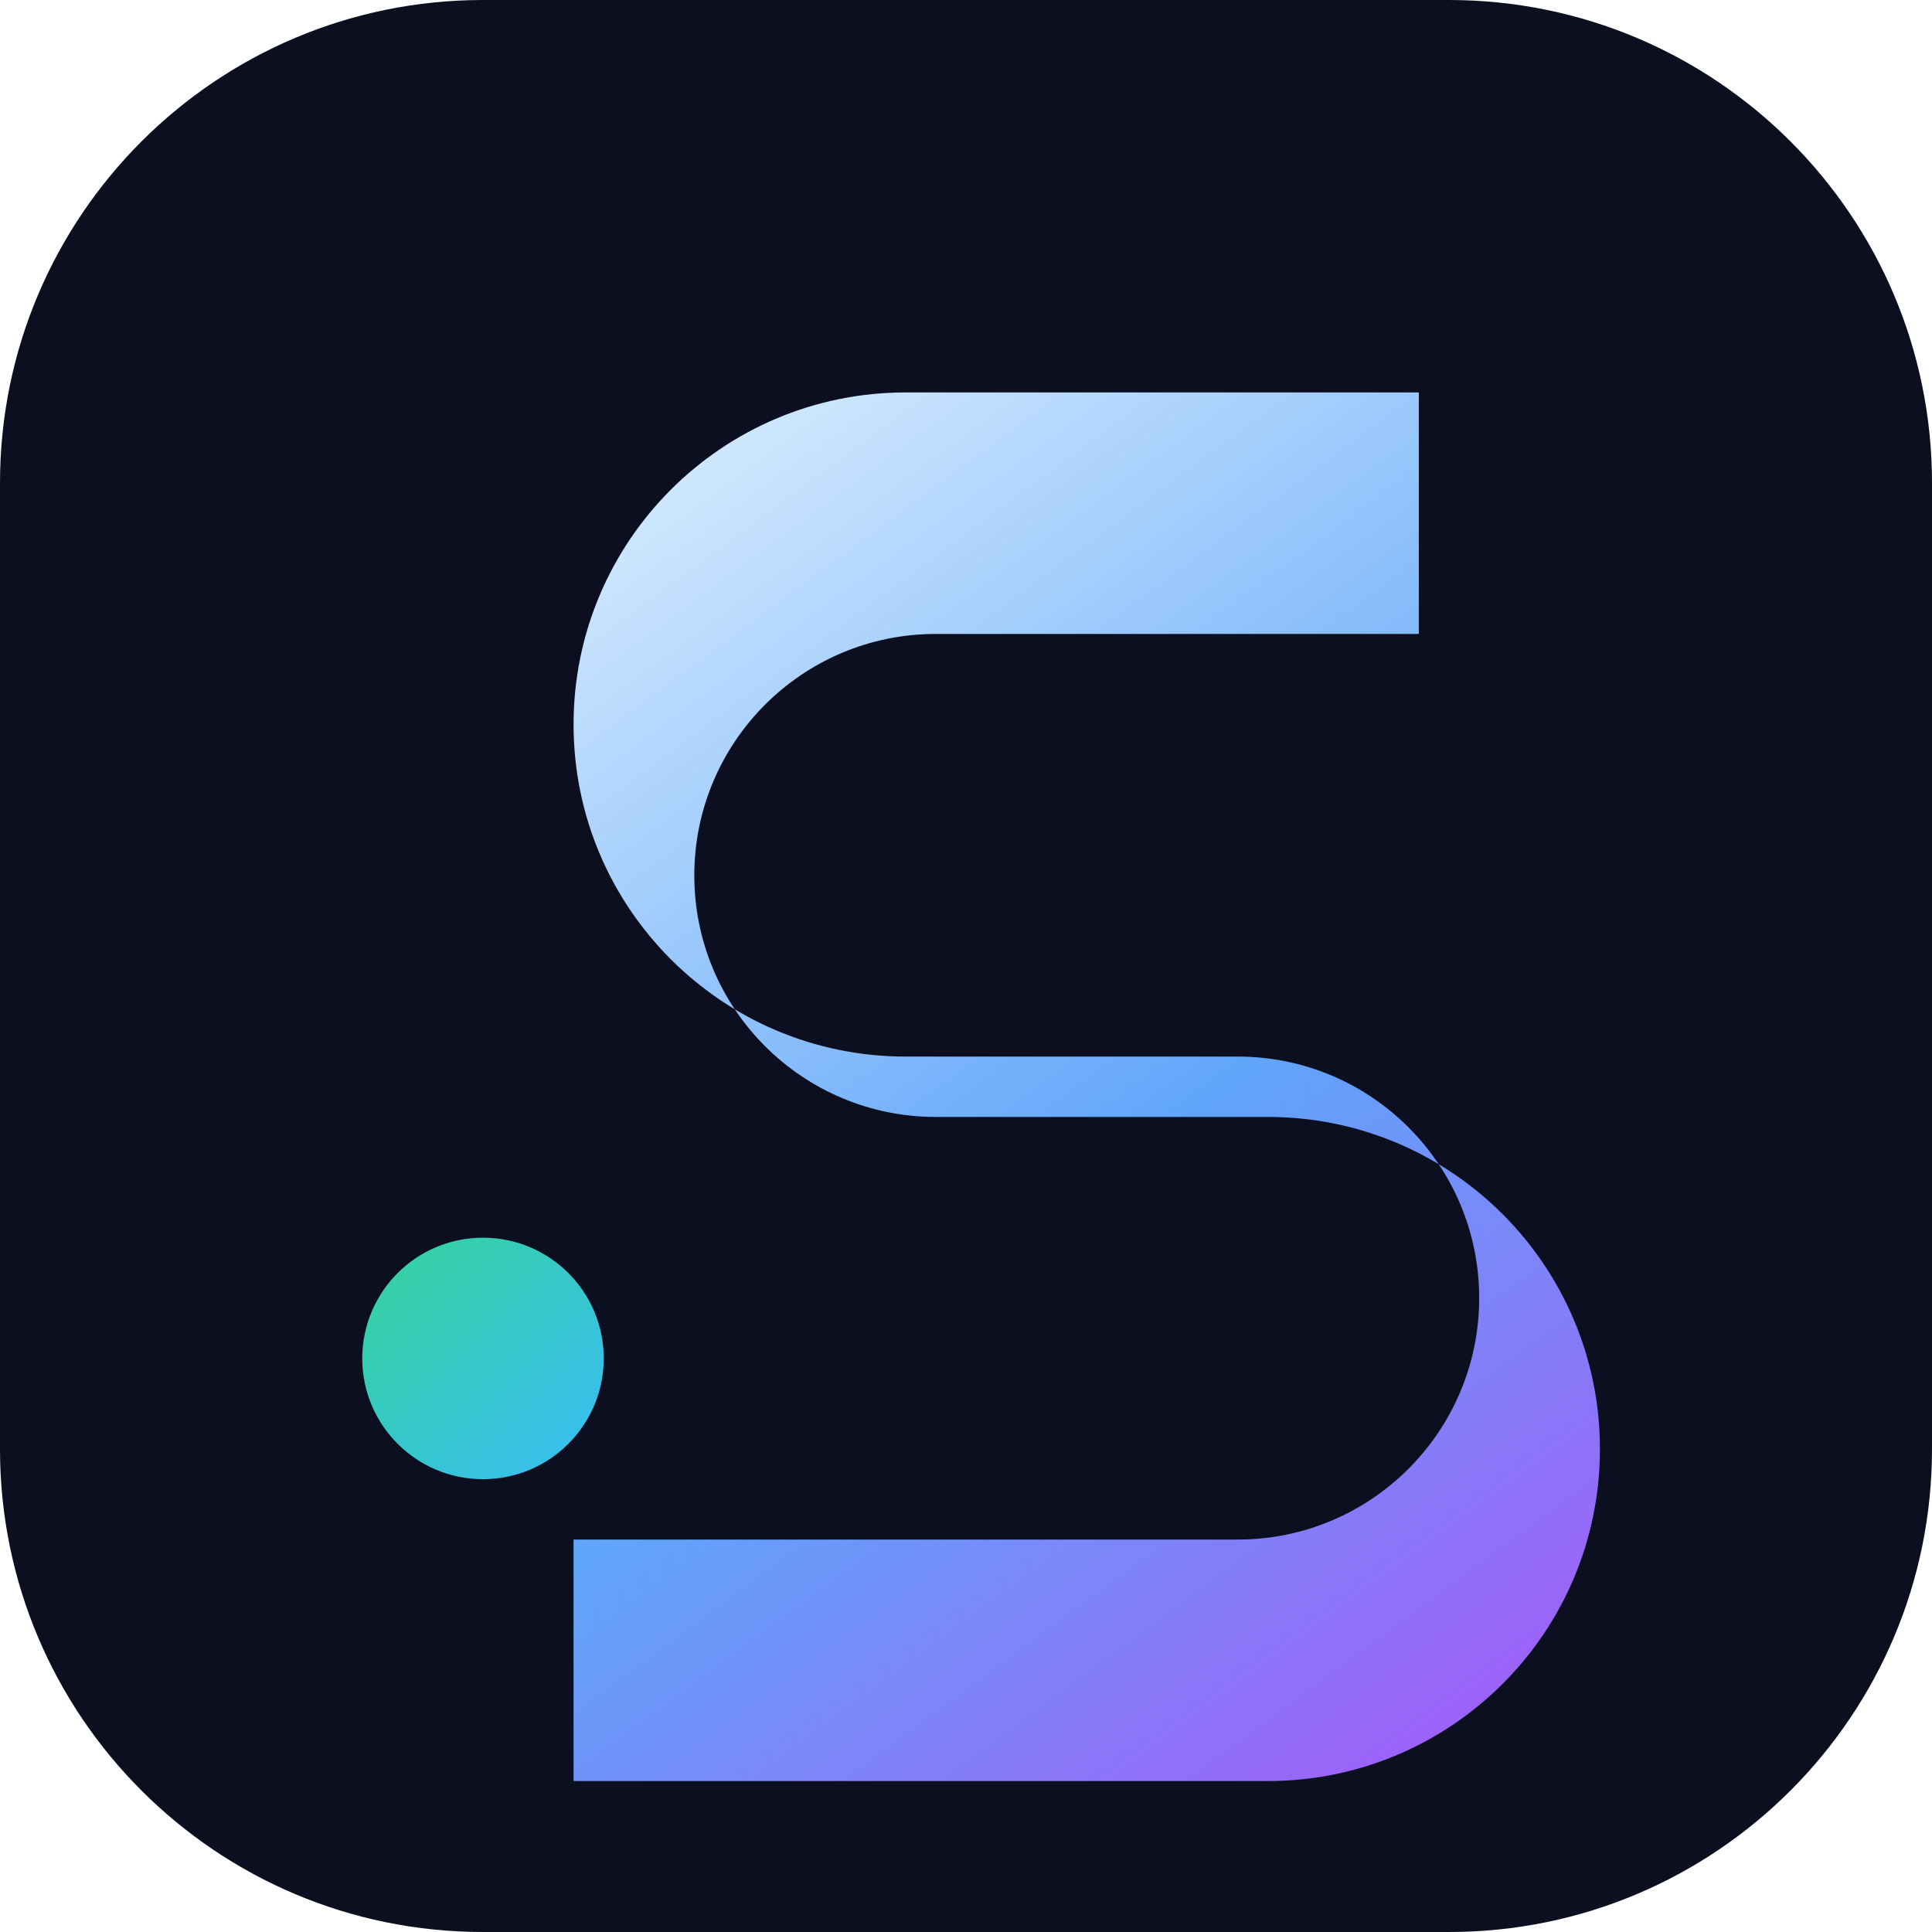
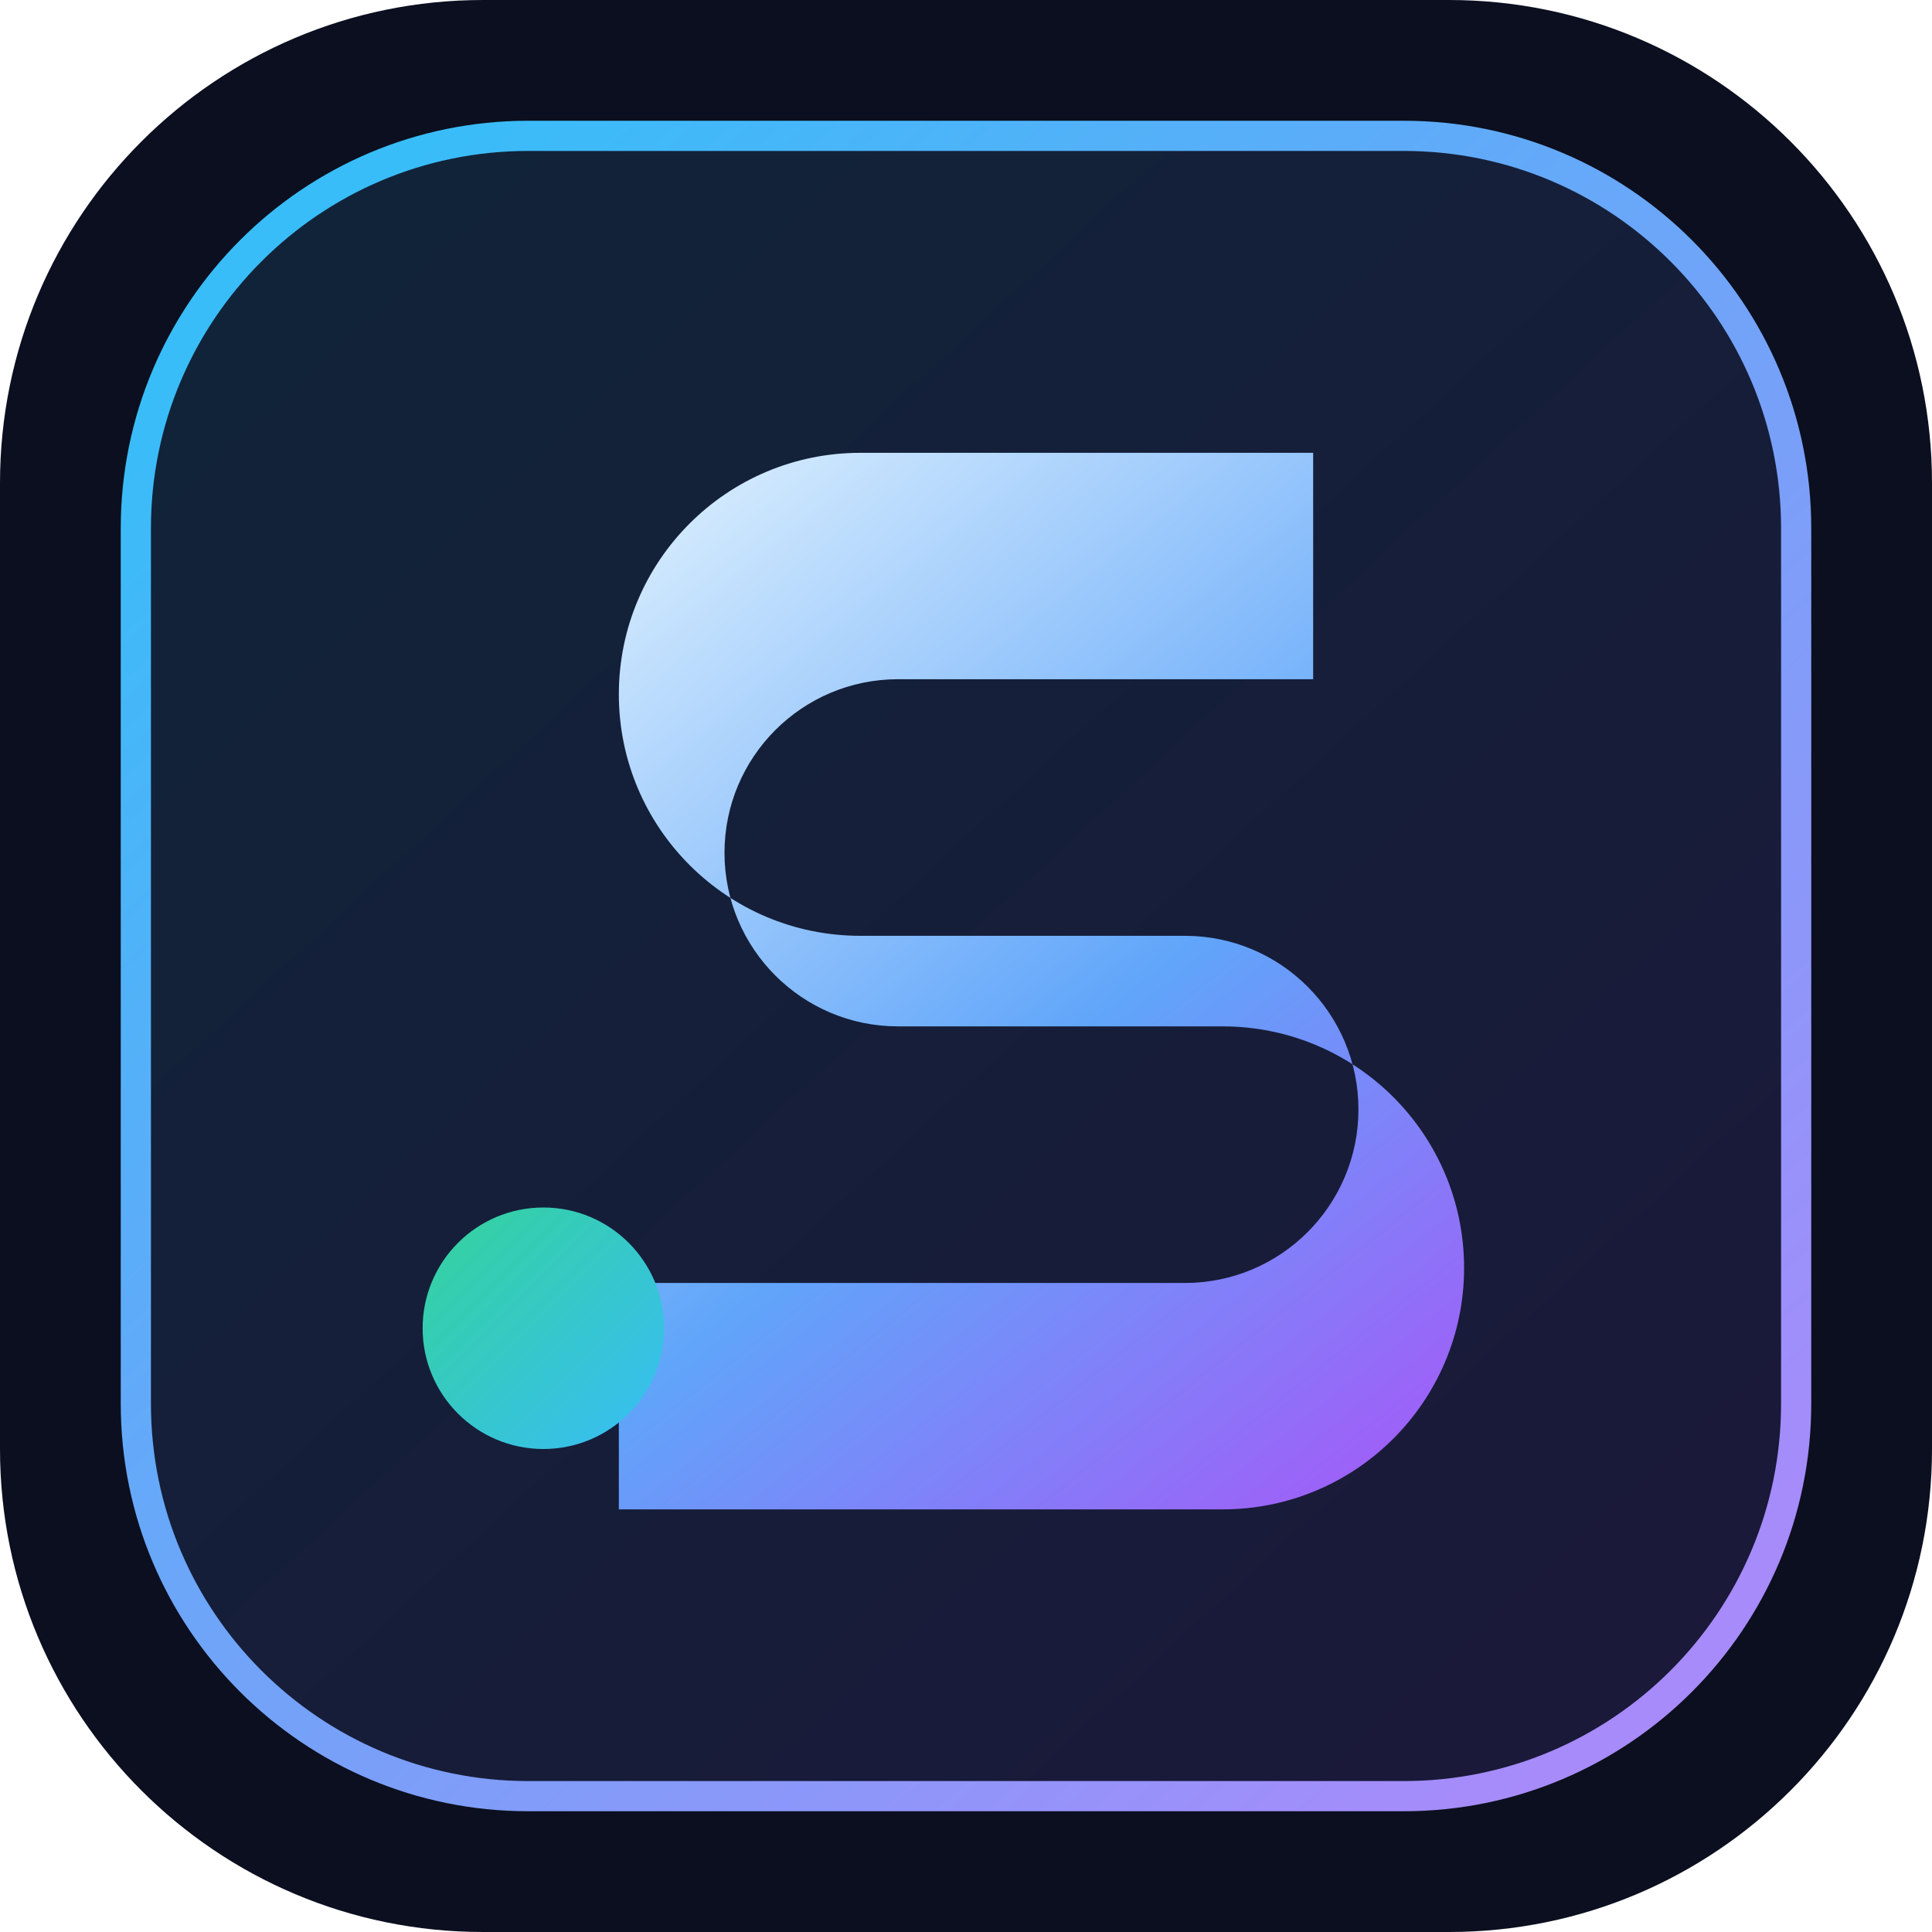
- <svg xmlns="http://www.w3.org/2000/svg" width="64" height="64" viewBox="0 0 64 64" fill="none">
-   <rect width="64" height="64" rx="16" fill="#0B0F1F" />
-   <path d="M19 24C19 17.925 23.925 13 30 13H47V21H31C26.582 21 23 24.582 23 29V29C23 33.418 26.582 37 31 37H42C48.075 37 53 41.925 53 48V48C53 54.075 48.075 59 42 59H19V51H41C45.418 51 49 47.418 49 43V43C49 38.582 45.418 35 41 35H30C23.925 35 19 30.075 19 24V24Z" fill="url(#paint0_linear)" />
-   <circle cx="16" cy="45" r="4" fill="url(#paint1_linear)" />
+ <svg xmlns="http://www.w3.org/2000/svg" width="256" height="256" viewBox="0 0 256 256" fill="none">
+   <rect width="256" height="256" rx="64" fill="#0B0F1F" />
+   <rect x="18" y="18" width="220" height="220" rx="52" fill="url(#paint0_linear)" fill-opacity="0.12" stroke="url(#paint1_linear)" stroke-width="4" />
+   <path d="M82 92C82 74.327 96.327 60 114 60H174V90H119C106.297 90 96 100.297 96 113V113C96 125.703 106.297 136 119 136H162C179.673 136 194 150.327 194 168V168C194 185.673 179.673 200 162 200H82V170H157C169.703 170 180 159.703 180 147V147C180 134.297 169.703 124 157 124H114C96.327 124 82 109.673 82 92V92Z" fill="url(#paint2_linear)" />
+   <circle cx="72" cy="176" r="16" fill="url(#paint3_linear)" />
  <defs>
-     <linearGradient id="paint0_linear" x1="19" y1="13" x2="53" y2="59" gradientUnits="userSpaceOnUse">
+     <linearGradient id="paint0_linear" x1="32" y1="28" x2="224" y2="236" gradientUnits="userSpaceOnUse">
+       <stop stop-color="#38BDF8" />
+       <stop offset="1" stop-color="#8B5CF6" />
+     </linearGradient>
+     <linearGradient id="paint1_linear" x1="40" y1="32" x2="216" y2="224" gradientUnits="userSpaceOnUse">
+       <stop stop-color="#38BDF8" />
+       <stop offset="1" stop-color="#A78BFA" />
+     </linearGradient>
+     <linearGradient id="paint2_linear" x1="82" y1="60" x2="194" y2="200" gradientUnits="userSpaceOnUse">
      <stop stop-color="#E0F2FE" />
      <stop offset="0.55" stop-color="#60A5FA" />
      <stop offset="1" stop-color="#A855F7" />
    </linearGradient>
-     <linearGradient id="paint1_linear" x1="12" y1="41" x2="20" y2="49" gradientUnits="userSpaceOnUse">
+     <linearGradient id="paint3_linear" x1="56" y1="160" x2="88" y2="192" gradientUnits="userSpaceOnUse">
      <stop stop-color="#34D399" />
      <stop offset="1" stop-color="#38BDF8" />
    </linearGradient>
  </defs>
</svg>
